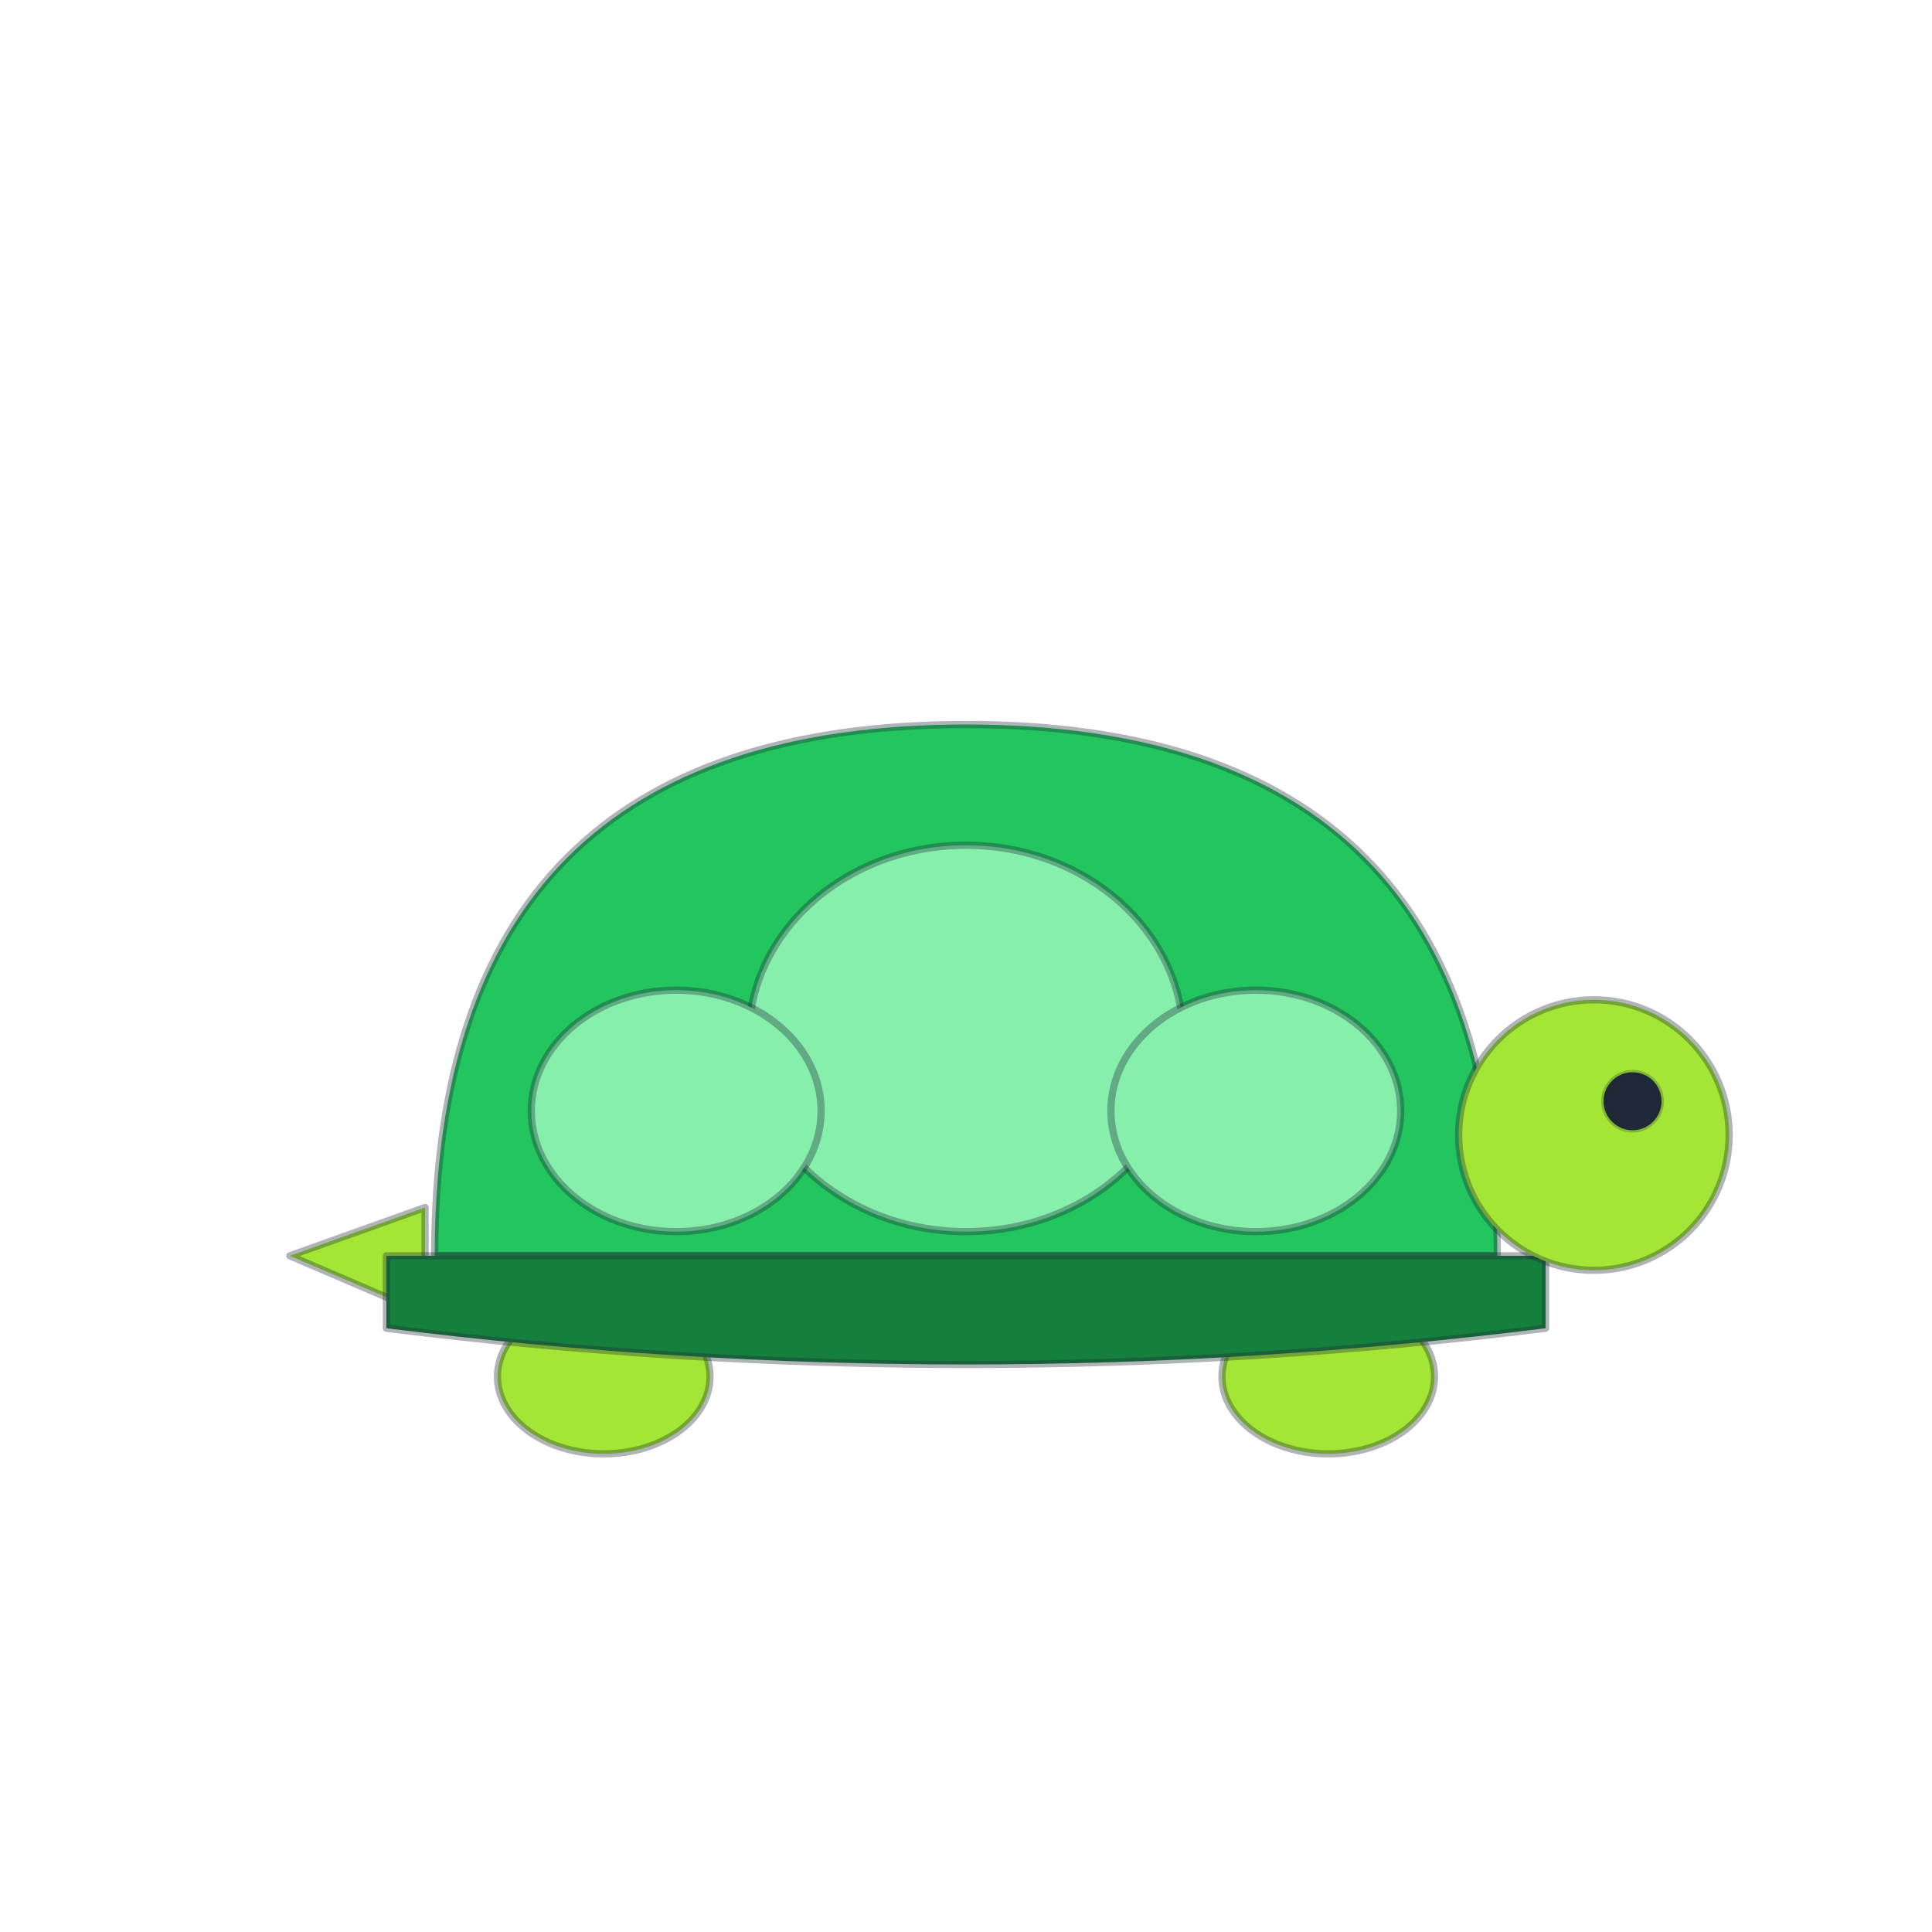
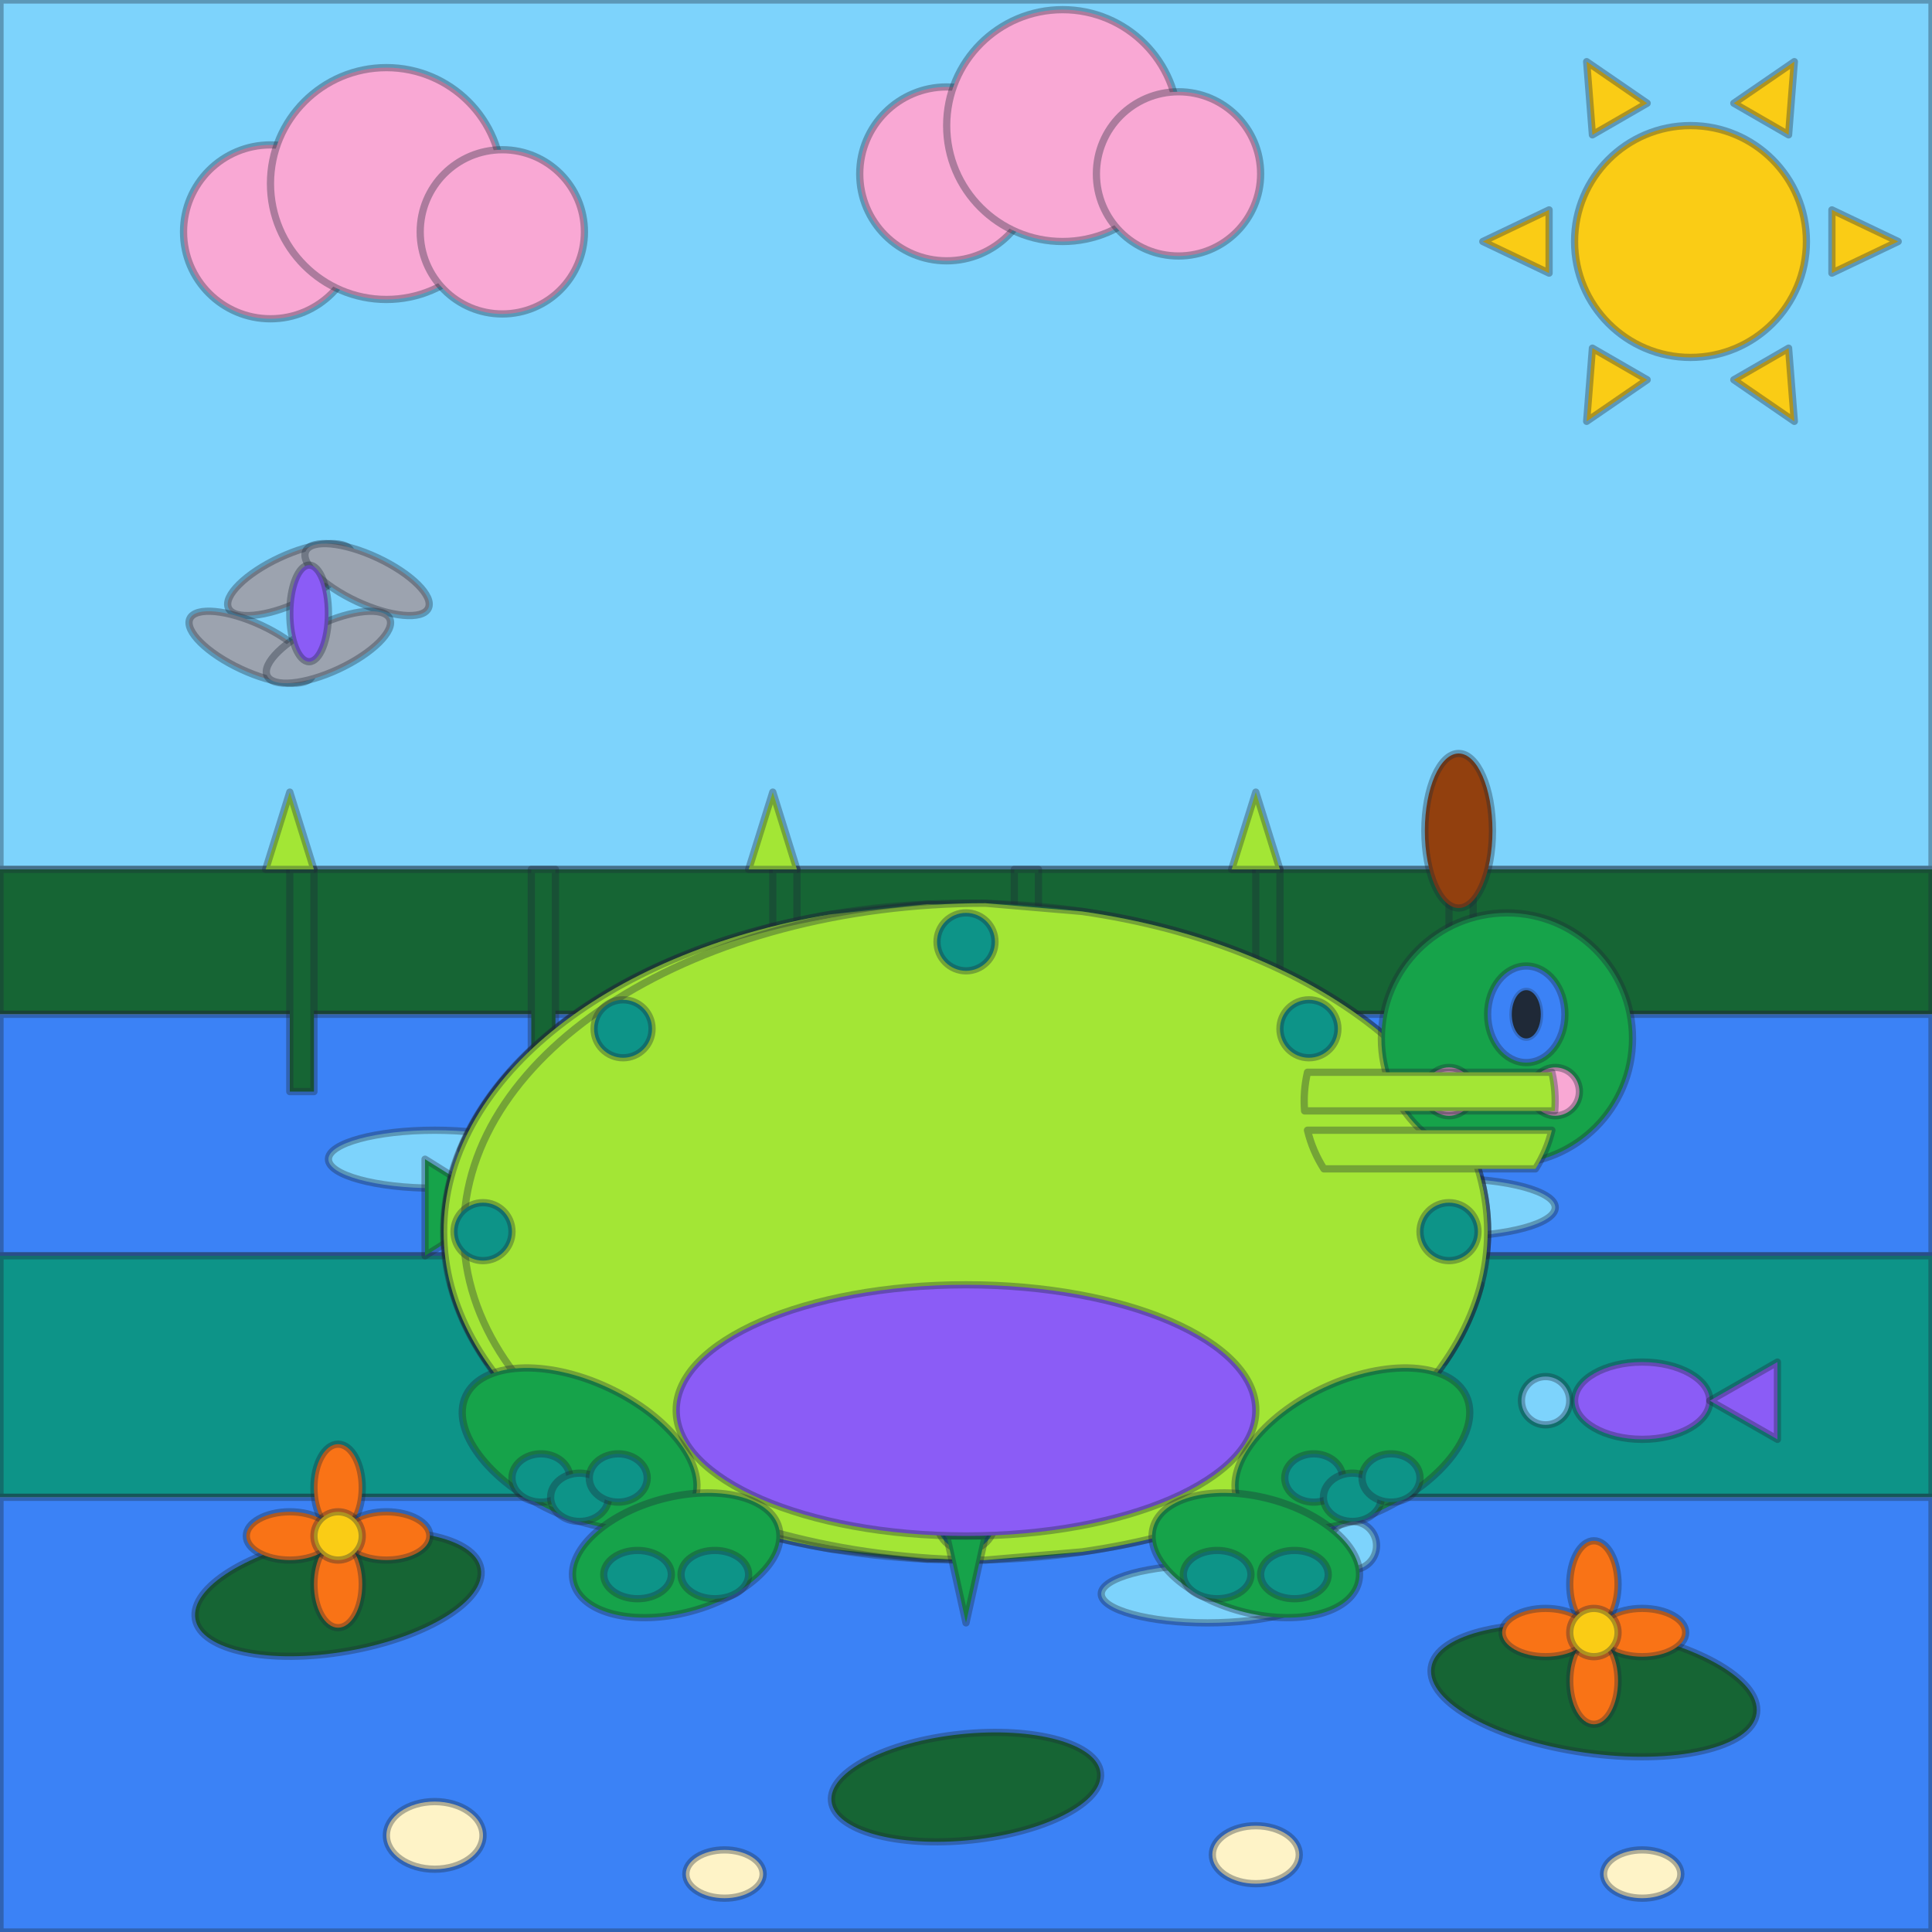
<svg xmlns="http://www.w3.org/2000/svg" viewBox="0 0 400 400" role="img" aria-label="Turtle">
-   <polygon points="88,250 60,260 88,272" fill="#A3E635" stroke="rgba(31,41,55,0.35)" stroke-width="1.5" stroke-linejoin="round" />
-   <ellipse cx="275" cy="285" rx="22" ry="16" fill="#A3E635" stroke="rgba(31,41,55,0.35)" stroke-width="1.5" stroke-linejoin="round" />
-   <ellipse cx="125" cy="285" rx="22" ry="16" fill="#A3E635" stroke="rgba(31,41,55,0.35)" stroke-width="1.5" stroke-linejoin="round" />
-   <path d="M 90 260 Q 90 150 200 150 Q 310 150 310 260 Z" fill="#22C55E" stroke="rgba(31,41,55,0.35)" stroke-width="1.5" stroke-linejoin="round" />
-   <ellipse cx="200" cy="215" rx="45" ry="40" fill="#86EFAC" stroke="rgba(31,41,55,0.35)" stroke-width="1.5" stroke-linejoin="round" />
-   <ellipse cx="140" cy="230" rx="30" ry="25" fill="#86EFAC" stroke="rgba(31,41,55,0.35)" stroke-width="1.5" stroke-linejoin="round" />
-   <ellipse cx="260" cy="230" rx="30" ry="25" fill="#86EFAC" stroke="rgba(31,41,55,0.35)" stroke-width="1.5" stroke-linejoin="round" />
-   <path d="M 80 260 L 320 260 L 320 275 Q 200 290 80 275 Z" fill="#15803D" stroke="rgba(31,41,55,0.35)" stroke-width="1.5" stroke-linejoin="round" />
-   <circle cx="330" cy="235" r="28" fill="#A3E635" stroke="rgba(31,41,55,0.35)" stroke-width="1.5" stroke-linejoin="round" />
-   <circle cx="338" cy="228" r="6" fill="#1F2937" stroke="rgba(31,41,55,0.25)" stroke-width="1" stroke-linejoin="round" />
+   <rect x="0" y="0" width="400" height="180" fill="#7DD3FC" stroke="rgba(31,41,55,0.35)" stroke-width="1.5" stroke-linejoin="round" />
+   <circle cx="350" cy="50" r="24" fill="#FACC15" stroke="rgba(31,41,55,0.35)" stroke-width="1.5" stroke-linejoin="round" />
+   <polygon points="393.0,50.0 379.277,43.453 379.277,56.547" fill="#FACC15" stroke="rgba(31,41,55,0.35)" stroke-width="1.5" stroke-linejoin="round" />
+   <polygon points="371.5,87.239 370.308,72.081 358.969,78.628" fill="#FACC15" stroke="rgba(31,41,55,0.35)" stroke-width="1.5" stroke-linejoin="round" />
+   <polygon points="328.5,87.239 341.031,78.628 329.692,72.081" fill="#FACC15" stroke="rgba(31,41,55,0.35)" stroke-width="1.5" stroke-linejoin="round" />
+   <polygon points="307.0,50 320.723,56.547 320.723,43.453" fill="#FACC15" stroke="rgba(31,41,55,0.35)" stroke-width="1.5" stroke-linejoin="round" />
+   <polygon points="328.5,12.761 329.692,27.919 341.031,21.372" fill="#FACC15" stroke="rgba(31,41,55,0.35)" stroke-width="1.5" stroke-linejoin="round" />
+   <polygon points="371.5,12.761 358.969,21.372 370.308,27.919" fill="#FACC15" stroke="rgba(31,41,55,0.35)" stroke-width="1.5" stroke-linejoin="round" />
+   <circle cx="56.0" cy="48.0" r="18" fill="#F9A8D4" stroke="rgba(31,41,55,0.35)" stroke-width="1.5" stroke-linejoin="round" />
+   <circle cx="80.0" cy="38.0" r="24" fill="#F9A8D4" stroke="rgba(31,41,55,0.35)" stroke-width="1.5" stroke-linejoin="round" />
+   <circle cx="104.0" cy="48.0" r="17" fill="#F9A8D4" stroke="rgba(31,41,55,0.35)" stroke-width="1.5" stroke-linejoin="round" />
+   <circle cx="196.0" cy="36.0" r="18" fill="#F9A8D4" stroke="rgba(31,41,55,0.35)" stroke-width="1.5" stroke-linejoin="round" />
+   <circle cx="220.0" cy="26.0" r="24" fill="#F9A8D4" stroke="rgba(31,41,55,0.35)" stroke-width="1.5" stroke-linejoin="round" />
+   <circle cx="244.0" cy="36.0" r="17" fill="#F9A8D4" stroke="rgba(31,41,55,0.35)" stroke-width="1.5" stroke-linejoin="round" />
+   <rect x="0" y="180" width="400" height="30" fill="#166534" stroke="rgba(31,41,55,0.35)" stroke-width="1.5" stroke-linejoin="round" />
+   <rect x="0" y="210" width="400" height="50" fill="#3B82F6" stroke="rgba(31,41,55,0.35)" stroke-width="1.5" stroke-linejoin="round" />
+   <rect x="0" y="260" width="400" height="50" fill="#0D9488" stroke="rgba(31,41,55,0.35)" stroke-width="1.5" stroke-linejoin="round" />
+   <rect x="0" y="310" width="400" height="90" fill="#3B82F6" stroke="rgba(31,41,55,0.35)" stroke-width="1.5" stroke-linejoin="round" />
+   <ellipse cx="90" cy="240" rx="22" ry="6" fill="#7DD3FC" stroke="rgba(31,41,55,0.35)" stroke-width="1.5" stroke-linejoin="round" />
+   <ellipse cx="300" cy="250" rx="22" ry="6" fill="#7DD3FC" stroke="rgba(31,41,55,0.35)" stroke-width="1.5" stroke-linejoin="round" />
+   <ellipse cx="150" cy="300" rx="22" ry="6" fill="#7DD3FC" stroke="rgba(31,41,55,0.35)" stroke-width="1.5" stroke-linejoin="round" />
+   <ellipse cx="250" cy="330" rx="22" ry="6" fill="#7DD3FC" stroke="rgba(31,41,55,0.35)" stroke-width="1.5" stroke-linejoin="round" />
+   <ellipse cx="70" cy="330" rx="30" ry="12" transform="rotate(-10 70 330)" fill="#166534" stroke="rgba(31,41,55,0.35)" stroke-width="1.5" stroke-linejoin="round" />
+   <ellipse cx="330" cy="350" rx="34" ry="13" transform="rotate(8 330 350)" fill="#166534" stroke="rgba(31,41,55,0.35)" stroke-width="1.5" stroke-linejoin="round" />
+   <ellipse cx="200" cy="370" rx="28" ry="11" transform="rotate(-6 200 370)" fill="#166534" stroke="rgba(31,41,55,0.35)" stroke-width="1.5" stroke-linejoin="round" />
+   <ellipse cx="70" cy="308" rx="5" ry="9" transform="rotate(0 70 308)" fill="#F97316" stroke="rgba(31,41,55,0.35)" stroke-width="1.5" stroke-linejoin="round" />
+   <ellipse cx="80" cy="318" rx="5" ry="9" transform="rotate(90 80 318)" fill="#F97316" stroke="rgba(31,41,55,0.35)" stroke-width="1.5" stroke-linejoin="round" />
+   <ellipse cx="70" cy="328" rx="5" ry="9" transform="rotate(180 70 328)" fill="#F97316" stroke="rgba(31,41,55,0.35)" stroke-width="1.5" stroke-linejoin="round" />
+   <ellipse cx="60" cy="318" rx="5" ry="9" transform="rotate(270 60 318)" fill="#F97316" stroke="rgba(31,41,55,0.35)" stroke-width="1.5" stroke-linejoin="round" />
+   <circle cx="70" cy="318" r="5" fill="#FACC15" stroke="rgba(31,41,55,0.35)" stroke-width="1.5" stroke-linejoin="round" />
+   <ellipse cx="330" cy="328" rx="5" ry="9" transform="rotate(0 330 328)" fill="#F97316" stroke="rgba(31,41,55,0.35)" stroke-width="1.5" stroke-linejoin="round" />
+   <ellipse cx="340" cy="338" rx="5" ry="9" transform="rotate(90 340 338)" fill="#F97316" stroke="rgba(31,41,55,0.35)" stroke-width="1.5" stroke-linejoin="round" />
+   <ellipse cx="330" cy="348" rx="5" ry="9" transform="rotate(180 330 348)" fill="#F97316" stroke="rgba(31,41,55,0.35)" stroke-width="1.5" stroke-linejoin="round" />
+   <ellipse cx="320" cy="338" rx="5" ry="9" transform="rotate(270 320 338)" fill="#F97316" stroke="rgba(31,41,55,0.35)" stroke-width="1.5" stroke-linejoin="round" />
+   <circle cx="330" cy="338" r="5" fill="#FACC15" stroke="rgba(31,41,55,0.35)" stroke-width="1.5" stroke-linejoin="round" />
+   <rect x="60" y="180" width="5" height="46" fill="#166534" stroke="rgba(31,41,55,0.35)" stroke-width="1.5" stroke-linejoin="round" />
+   <rect x="110" y="180" width="5" height="46" fill="#166534" stroke="rgba(31,41,55,0.35)" stroke-width="1.5" stroke-linejoin="round" />
+   <rect x="160" y="180" width="5" height="46" fill="#166534" stroke="rgba(31,41,55,0.35)" stroke-width="1.5" stroke-linejoin="round" />
+   <rect x="210" y="180" width="5" height="46" fill="#166534" stroke="rgba(31,41,55,0.35)" stroke-width="1.5" stroke-linejoin="round" />
+   <rect x="260" y="180" width="5" height="46" fill="#166534" stroke="rgba(31,41,55,0.35)" stroke-width="1.5" stroke-linejoin="round" />
+   <polygon points="55,180 65,180 60,164" fill="#A3E635" stroke="rgba(31,41,55,0.35)" stroke-width="1.5" stroke-linejoin="round" />
+   <polygon points="155,180 165,180 160,164" fill="#A3E635" stroke="rgba(31,41,55,0.35)" stroke-width="1.5" stroke-linejoin="round" />
+   <polygon points="255,180 265,180 260,164" fill="#A3E635" stroke="rgba(31,41,55,0.35)" stroke-width="1.5" stroke-linejoin="round" />
+   <rect x="300" y="186" width="5" height="40" fill="#166534" stroke="rgba(31,41,55,0.35)" stroke-width="1.5" stroke-linejoin="round" />
+   <ellipse cx="302" cy="172" rx="7" ry="16" fill="#92400E" stroke="rgba(31,41,55,0.35)" stroke-width="1.5" stroke-linejoin="round" />
+   <circle cx="120" cy="290" r="5" fill="#7DD3FC" stroke="rgba(31,41,55,0.35)" stroke-width="1.5" stroke-linejoin="round" />
+   <circle cx="150" cy="310" r="5" fill="#7DD3FC" stroke="rgba(31,41,55,0.35)" stroke-width="1.5" stroke-linejoin="round" />
+   <circle cx="200" cy="270" r="5" fill="#7DD3FC" stroke="rgba(31,41,55,0.35)" stroke-width="1.5" stroke-linejoin="round" />
+   <circle cx="240" cy="300" r="5" fill="#7DD3FC" stroke="rgba(31,41,55,0.35)" stroke-width="1.5" stroke-linejoin="round" />
+   <circle cx="280" cy="320" r="5" fill="#7DD3FC" stroke="rgba(31,41,55,0.35)" stroke-width="1.5" stroke-linejoin="round" />
+   <circle cx="320" cy="290" r="5" fill="#7DD3FC" stroke="rgba(31,41,55,0.35)" stroke-width="1.5" stroke-linejoin="round" />
+   <ellipse cx="90" cy="380" rx="10" ry="7" fill="#FEF3C7" stroke="rgba(31,41,55,0.35)" stroke-width="1.5" stroke-linejoin="round" />
+   <ellipse cx="150" cy="388" rx="8" ry="5" fill="#FEF3C7" stroke="rgba(31,41,55,0.35)" stroke-width="1.5" stroke-linejoin="round" />
+   <ellipse cx="260" cy="384" rx="9" ry="6" fill="#FEF3C7" stroke="rgba(31,41,55,0.35)" stroke-width="1.5" stroke-linejoin="round" />
+   <ellipse cx="340" cy="388" rx="8" ry="5" fill="#FEF3C7" stroke="rgba(31,41,55,0.35)" stroke-width="1.5" stroke-linejoin="round" />
+   <ellipse cx="120" cy="250" rx="16" ry="9" fill="#16A34A" stroke="rgba(31,41,55,0.35)" stroke-width="1.5" stroke-linejoin="round" />
+   <polygon points="104,250 88,240 88,260" fill="#16A34A" stroke="rgba(31,41,55,0.35)" stroke-width="1.5" stroke-linejoin="round" />
+   <ellipse cx="118" cy="242" rx="7" ry="4" transform="rotate(-20 118 242)" fill="#F9A8D4" stroke="rgba(31,41,55,0.35)" stroke-width="1.5" stroke-linejoin="round" />
+   <ellipse cx="340" cy="290" rx="14" ry="8" fill="#8B5CF6" stroke="rgba(31,41,55,0.35)" stroke-width="1.5" stroke-linejoin="round" />
+   <polygon points="354,290 368,282 368,298" fill="#8B5CF6" stroke="rgba(31,41,55,0.35)" stroke-width="1.5" stroke-linejoin="round" />
+   <ellipse cx="60" cy="120" rx="14" ry="5" transform="rotate(-25 60 120)" fill="#9CA3AF" stroke="rgba(31,41,55,0.35)" stroke-width="1.5" stroke-linejoin="round" />
+   <ellipse cx="76" cy="120" rx="14" ry="5" transform="rotate(25 76 120)" fill="#9CA3AF" stroke="rgba(31,41,55,0.35)" stroke-width="1.5" stroke-linejoin="round" />
+   <ellipse cx="52" cy="134" rx="14" ry="5" transform="rotate(25 52 134)" fill="#9CA3AF" stroke="rgba(31,41,55,0.35)" stroke-width="1.5" stroke-linejoin="round" />
+   <ellipse cx="68" cy="134" rx="14" ry="5" transform="rotate(-25 68 134)" fill="#9CA3AF" stroke="rgba(31,41,55,0.35)" stroke-width="1.5" stroke-linejoin="round" />
+   <ellipse cx="64" cy="127" rx="4" ry="10" fill="#8B5CF6" stroke="rgba(31,41,55,0.35)" stroke-width="1.5" stroke-linejoin="round" />
+   <ellipse cx="200" cy="255" rx="108" ry="68" fill="#16A34A" stroke="rgba(31,41,55,0.35)" stroke-width="1.5" stroke-linejoin="round" />
+   <path d="M 105.6 222.0 L 294.4 222.0 A 108 68 0 0 1 304.6 238.0 L 95.4 238.0 A 108 68 0 0 1 105.6 222.0 Z" fill="#166534" stroke="rgba(31,41,55,0.35)" stroke-width="1.5" stroke-linejoin="round" />
+   <path d="M 93.4 244.0 L 306.6 244.0 A 108 68 0 0 1 307.7 260.0 L 92.3 260.0 A 108 68 0 0 1 93.4 244.0 Z" fill="#166534" stroke="rgba(31,41,55,0.35)" stroke-width="1.5" stroke-linejoin="round" />
+   <path d="M 93.4 266.0 L 306.6 266.0 A 108 68 0 0 1 299.1 282.0 L 100.9 282.0 A 108 68 0 0 1 93.4 266.0 Z" fill="#166534" stroke="rgba(31,41,55,0.35)" stroke-width="1.5" stroke-linejoin="round" />
+   <path d="M 140.0 198.5 A 108 68 0 0 0 140.0 311.5 L 160.0 318.2 A 108 68 0 0 0 160.0 191.8 Z" fill="#A3E635" stroke="rgba(31,41,55,0.35)" stroke-width="1.5" stroke-linejoin="round" />
+   <path d="M 172.0 189.3 A 108 68 0 0 0 172.0 320.7 L 192.0 322.8 A 108 68 0 0 0 192.0 187.2 Z" fill="#A3E635" stroke="rgba(31,41,55,0.35)" stroke-width="1.5" stroke-linejoin="round" />
+   <path d="M 204.0 187.0 A 108 68 0 0 0 204.0 323.0 L 224.0 321.3 A 108 68 0 0 0 224.0 188.7 Z" fill="#A3E635" stroke="rgba(31,41,55,0.35)" stroke-width="1.5" stroke-linejoin="round" />
+   <circle cx="200" cy="195" r="6" fill="#0D9488" stroke="rgba(31,41,55,0.35)" stroke-width="1.5" stroke-linejoin="round" />
+   <circle cx="271" cy="213" r="6" fill="#0D9488" stroke="rgba(31,41,55,0.35)" stroke-width="1.5" stroke-linejoin="round" />
+   <circle cx="300" cy="255" r="6" fill="#0D9488" stroke="rgba(31,41,55,0.35)" stroke-width="1.5" stroke-linejoin="round" />
+   <circle cx="271" cy="297" r="6" fill="#0D9488" stroke="rgba(31,41,55,0.35)" stroke-width="1.5" stroke-linejoin="round" />
+   <circle cx="200" cy="315" r="6" fill="#0D9488" stroke="rgba(31,41,55,0.35)" stroke-width="1.5" stroke-linejoin="round" />
+   <circle cx="129" cy="297" r="6" fill="#0D9488" stroke="rgba(31,41,55,0.35)" stroke-width="1.5" stroke-linejoin="round" />
+   <circle cx="100" cy="255" r="6" fill="#0D9488" stroke="rgba(31,41,55,0.35)" stroke-width="1.5" stroke-linejoin="round" />
+   <circle cx="129" cy="213" r="6" fill="#0D9488" stroke="rgba(31,41,55,0.35)" stroke-width="1.5" stroke-linejoin="round" />
+   <circle cx="312" cy="215" r="26" fill="#16A34A" stroke="rgba(31,41,55,0.35)" stroke-width="1.5" stroke-linejoin="round" />
+   <ellipse cx="316" cy="210" rx="8" ry="10" fill="#3B82F6" stroke="rgba(31,41,55,0.35)" stroke-width="1.5" stroke-linejoin="round" />
+   <ellipse cx="316" cy="210" rx="3" ry="5" fill="#1F2937" stroke="rgba(31,41,55,0.25)" stroke-width="1" stroke-linejoin="round" />
+   <circle cx="300" cy="226" r="5" fill="#F9A8D4" stroke="rgba(31,41,55,0.35)" stroke-width="1.5" stroke-linejoin="round" />
+   <circle cx="322" cy="226" r="5" fill="#F9A8D4" stroke="rgba(31,41,55,0.35)" stroke-width="1.5" stroke-linejoin="round" />
+   <path d="M 270.7 222.0 L 321.3 222.0 A 26 26 0 0 1 321.9 230.0 L 270.1 230.0 A 26 26 0 0 1 270.7 222.0 Z" fill="#A3E635" stroke="rgba(31,41,55,0.35)" stroke-width="1.5" stroke-linejoin="round" />
+   <path d="M 270.7 234.0 L 321.3 234.0 A 26 26 0 0 1 317.9 242.0 L 274.1 242.0 A 26 26 0 0 1 270.7 234.0 Z" fill="#A3E635" stroke="rgba(31,41,55,0.35)" stroke-width="1.5" stroke-linejoin="round" />
+   <ellipse cx="120" cy="300" rx="26" ry="14" transform="rotate(25 120 300)" fill="#16A34A" stroke="rgba(31,41,55,0.35)" stroke-width="1.5" stroke-linejoin="round" />
+   <ellipse cx="112" cy="306" rx="6" ry="5" fill="#0D9488" stroke="rgba(31,41,55,0.35)" stroke-width="1.5" stroke-linejoin="round" />
+   <ellipse cx="120" cy="310" rx="6" ry="5" fill="#0D9488" stroke="rgba(31,41,55,0.35)" stroke-width="1.5" stroke-linejoin="round" />
+   <ellipse cx="128" cy="306" rx="6" ry="5" fill="#0D9488" stroke="rgba(31,41,55,0.35)" stroke-width="1.5" stroke-linejoin="round" />
+   <ellipse cx="280" cy="300" rx="26" ry="14" transform="rotate(-25 280 300)" fill="#16A34A" stroke="rgba(31,41,55,0.35)" stroke-width="1.5" stroke-linejoin="round" />
+   <ellipse cx="272" cy="306" rx="6" ry="5" fill="#0D9488" stroke="rgba(31,41,55,0.35)" stroke-width="1.5" stroke-linejoin="round" />
+   <ellipse cx="280" cy="310" rx="6" ry="5" fill="#0D9488" stroke="rgba(31,41,55,0.35)" stroke-width="1.5" stroke-linejoin="round" />
+   <ellipse cx="288" cy="306" rx="6" ry="5" fill="#0D9488" stroke="rgba(31,41,55,0.35)" stroke-width="1.5" stroke-linejoin="round" />
+   <ellipse cx="140" cy="322" rx="22" ry="12" transform="rotate(-15 140 322)" fill="#16A34A" stroke="rgba(31,41,55,0.35)" stroke-width="1.5" stroke-linejoin="round" />
+   <ellipse cx="132" cy="326" rx="7" ry="5" fill="#0D9488" stroke="rgba(31,41,55,0.35)" stroke-width="1.5" stroke-linejoin="round" />
+   <ellipse cx="148" cy="326" rx="7" ry="5" fill="#0D9488" stroke="rgba(31,41,55,0.35)" stroke-width="1.5" stroke-linejoin="round" />
+   <ellipse cx="260" cy="322" rx="22" ry="12" transform="rotate(15 260 322)" fill="#16A34A" stroke="rgba(31,41,55,0.35)" stroke-width="1.5" stroke-linejoin="round" />
+   <ellipse cx="252" cy="326" rx="7" ry="5" fill="#0D9488" stroke="rgba(31,41,55,0.35)" stroke-width="1.5" stroke-linejoin="round" />
+   <ellipse cx="268" cy="326" rx="7" ry="5" fill="#0D9488" stroke="rgba(31,41,55,0.35)" stroke-width="1.5" stroke-linejoin="round" />
+   <polygon points="196,318 204,318 200,336" fill="#16A34A" stroke="rgba(31,41,55,0.35)" stroke-width="1.5" stroke-linejoin="round" />
+   <ellipse cx="200" cy="292" rx="60" ry="26" fill="#8B5CF6" stroke="rgba(31,41,55,0.35)" stroke-width="1.5" stroke-linejoin="round" />
</svg>
